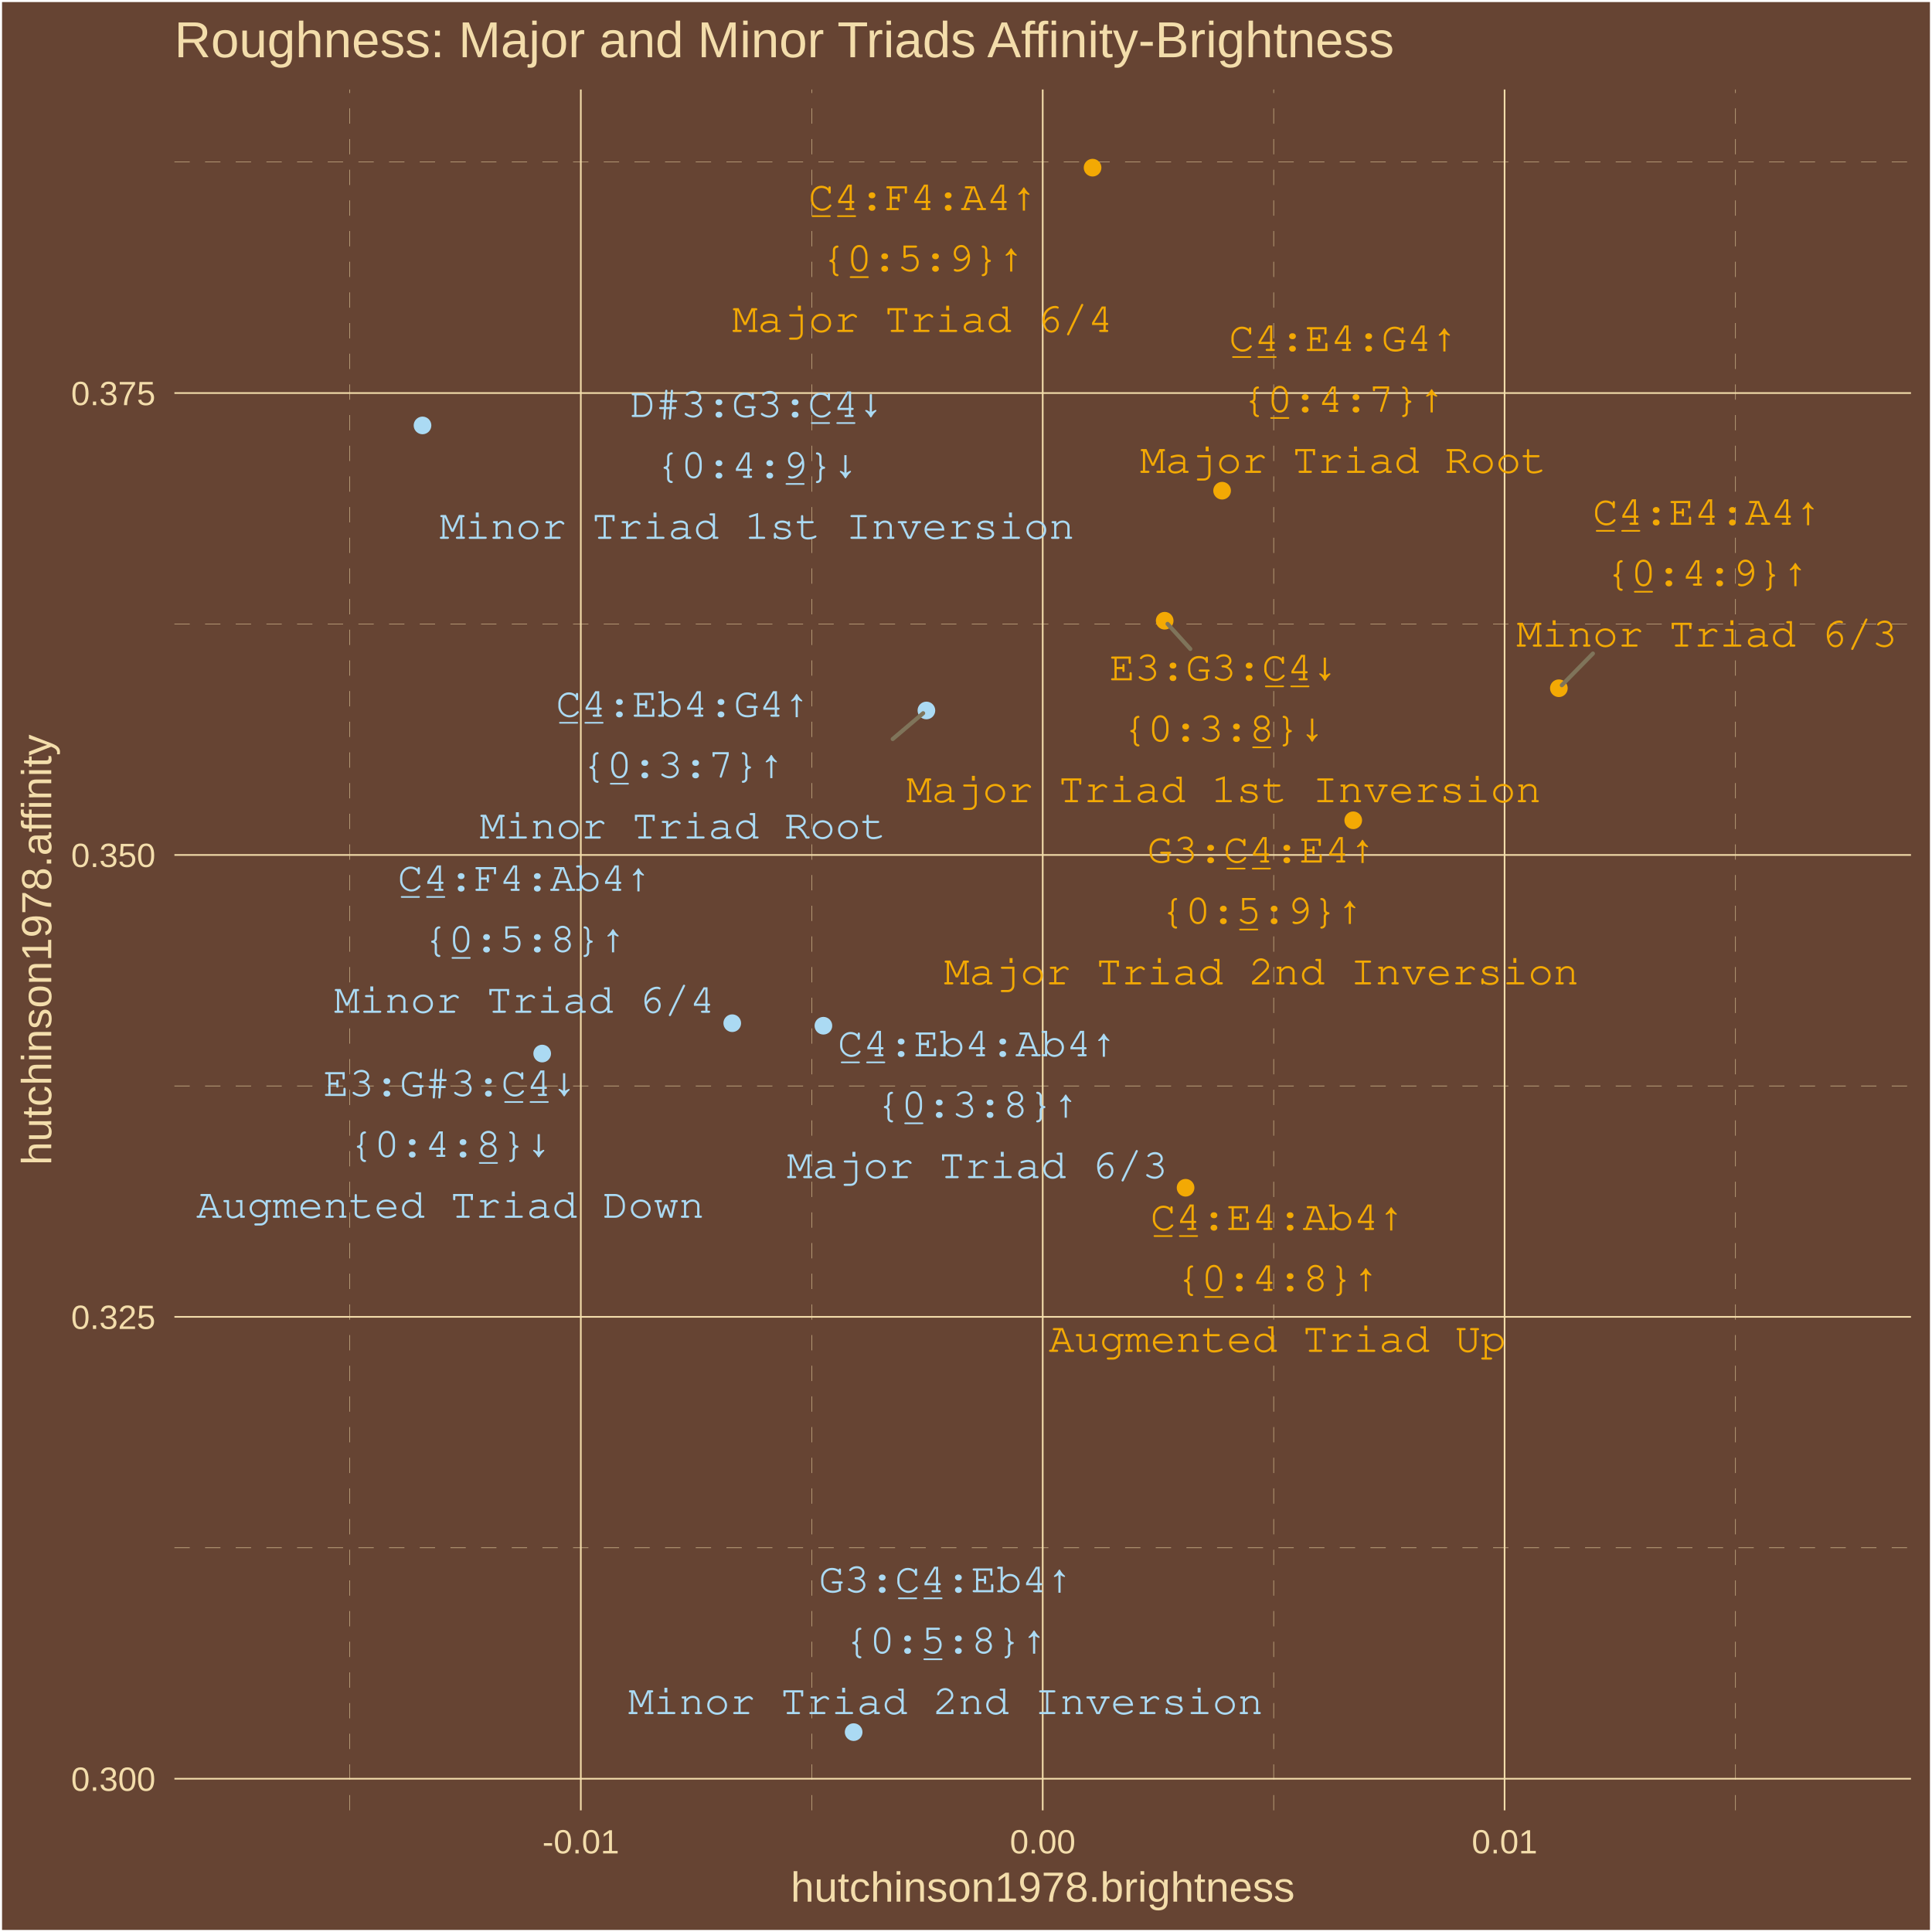
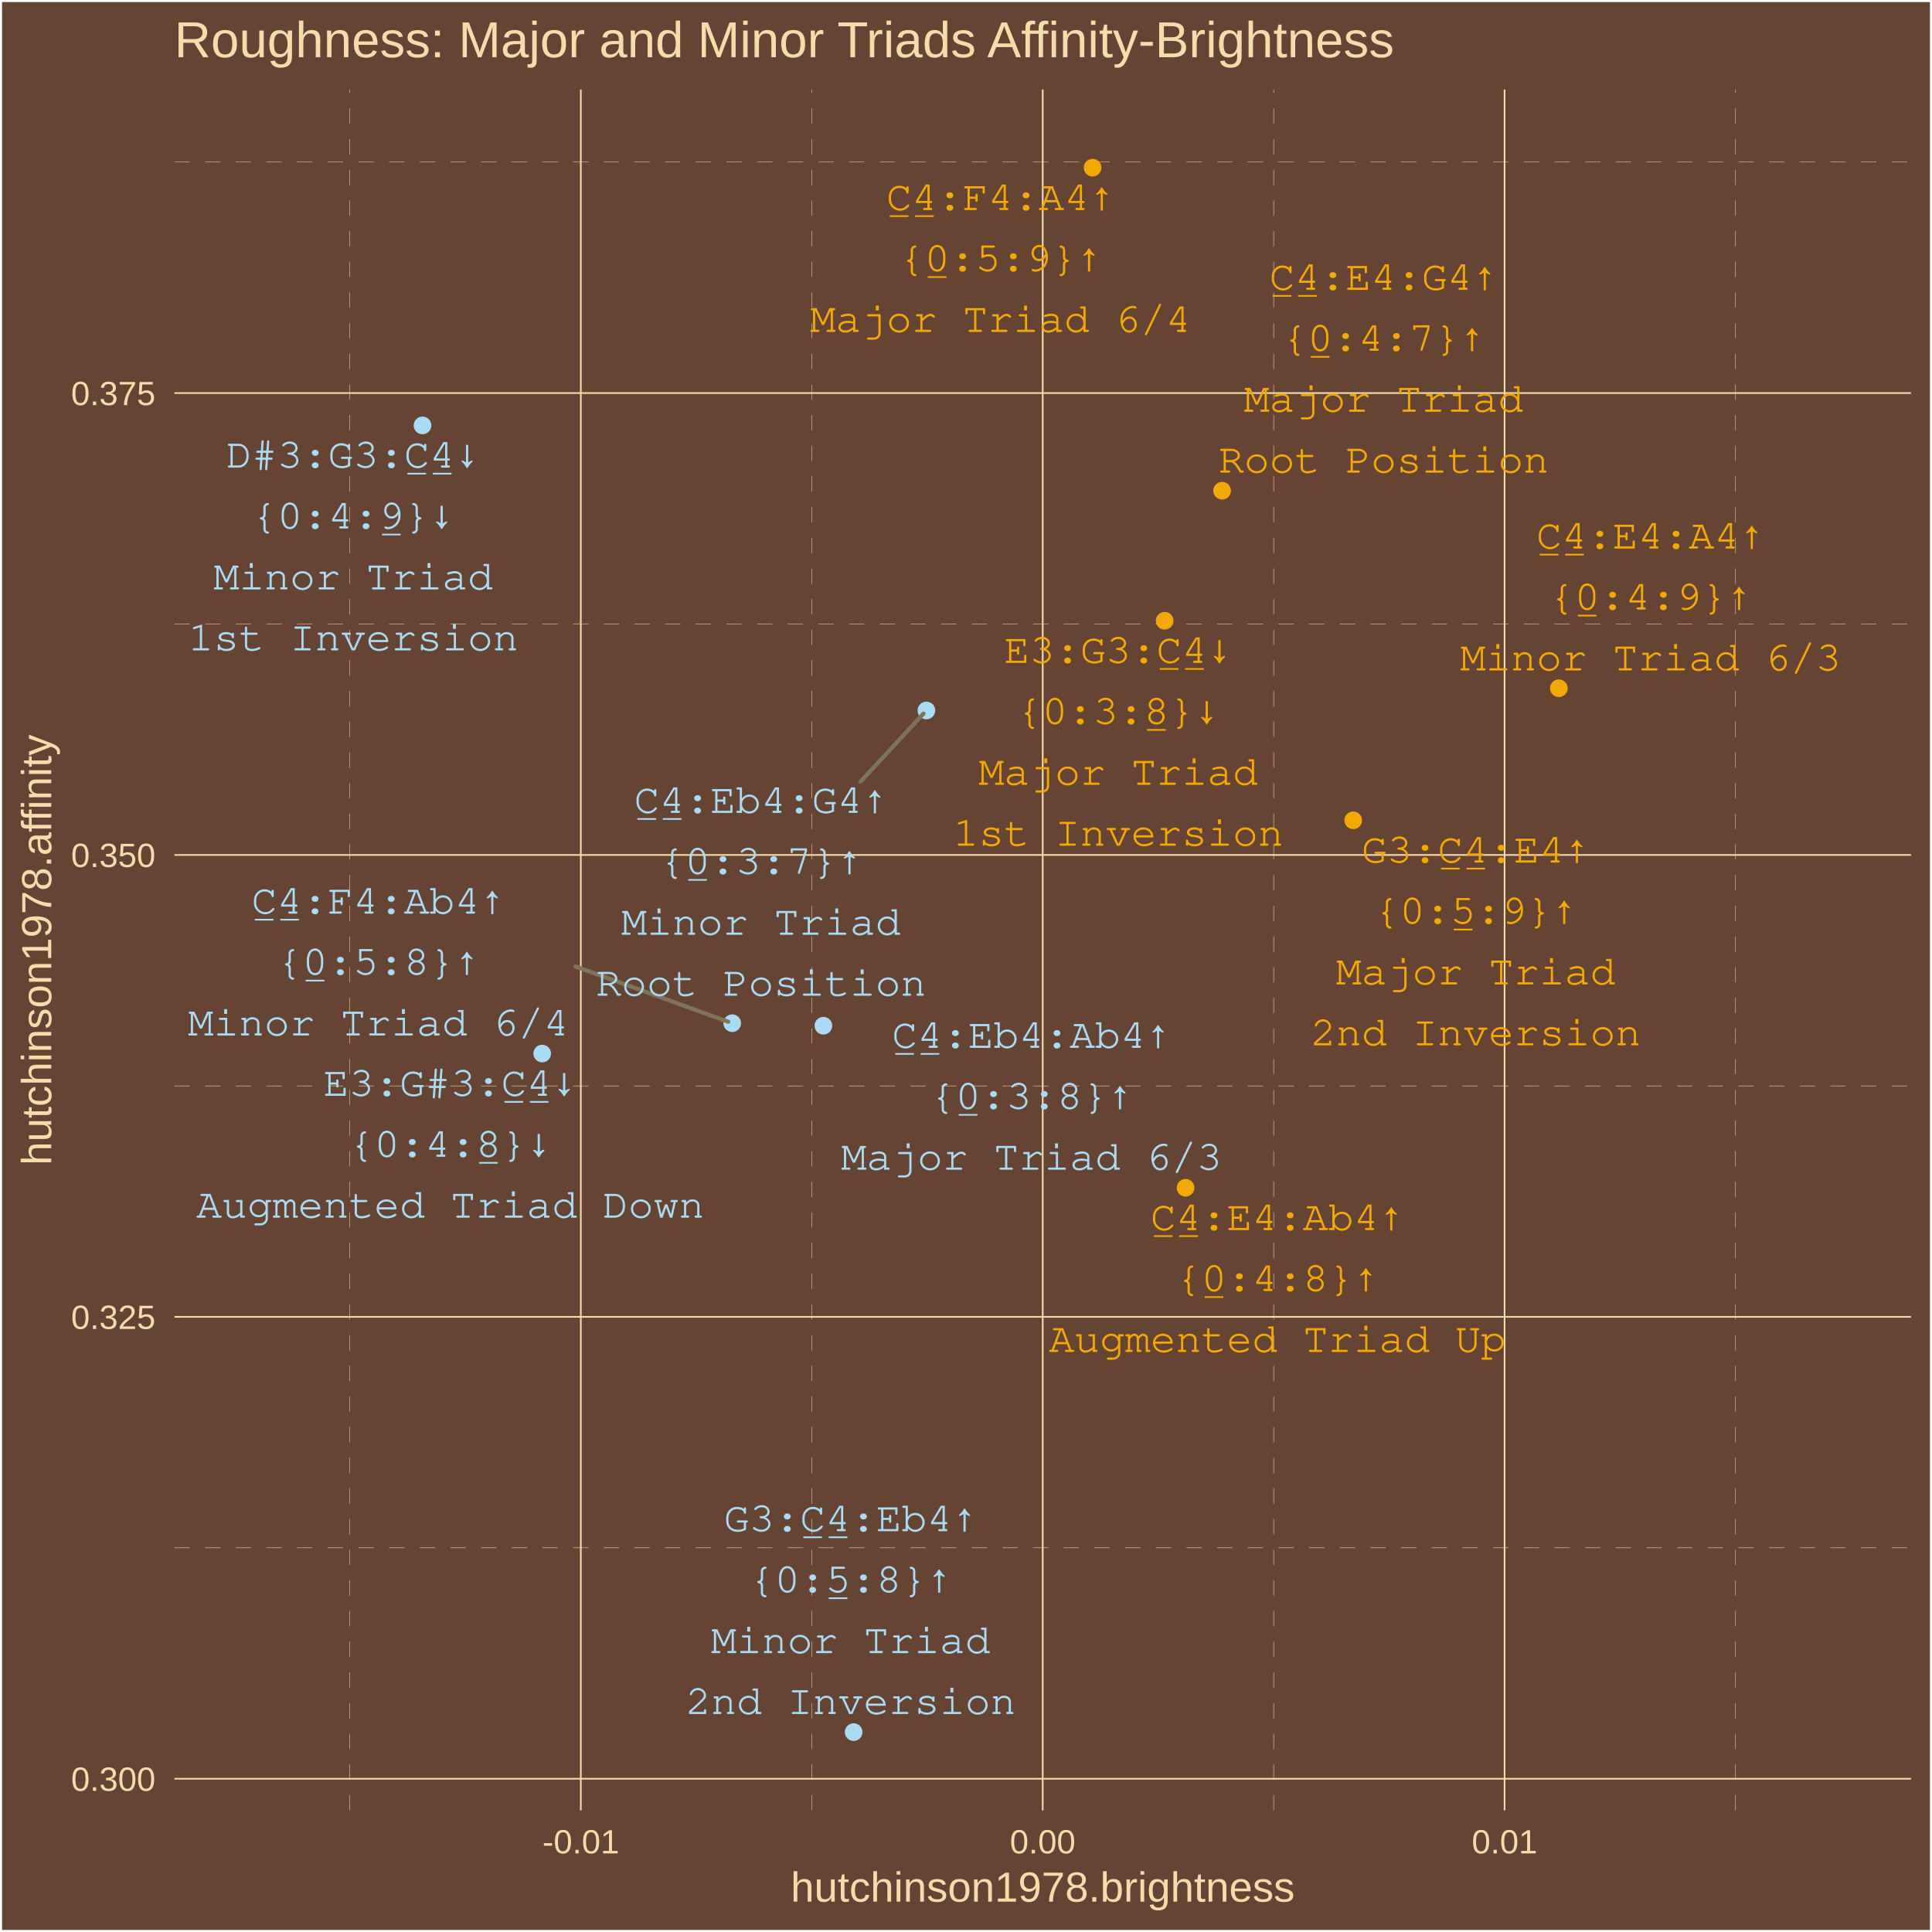
<svg xmlns="http://www.w3.org/2000/svg" class="svglite" width="504.00pt" height="504.00pt" viewBox="0 0 504.00 504.00">
  <defs>
    <style type="text/css">
    .svglite line, .svglite polyline, .svglite polygon, .svglite path, .svglite rect, .svglite circle {
      fill: none;
      stroke: #000000;
      stroke-linecap: round;
      stroke-linejoin: round;
      stroke-miterlimit: 10.00;
    }
    .svglite text {
      white-space: pre;
    }
  </style>
  </defs>
  <rect width="100%" height="100%" style="stroke: none; fill: #664433;" />
  <defs>
    <clipPath id="cpMC4wMHw1MDQuMDB8MC4wMHw1MDQuMDA=">
      <rect x="0.00" y="0.00" width="504.00" height="504.00" />
    </clipPath>
  </defs>
  <g clip-path="url(#cpMC4wMHw1MDQuMDB8MC4wMHw1MDQuMDA=)">
    <rect x="0.00" y="-0" width="504.00" height="504.00" style="stroke-width: 1.07; stroke: #FFFFFF; fill: #664433;" />
  </g>
  <defs>
    <clipPath id="cpNDUuNTB8NDk4LjUyfDIzLjM0fDQ3Mi4yNw==">
      <rect x="45.50" y="23.34" width="453.02" height="448.93" />
    </clipPath>
  </defs>
  <g clip-path="url(#cpNDUuNTB8NDk4LjUyfDIzLjM0fDQ3Mi4yNw==)">
    <rect x="45.50" y="23.34" width="453.02" height="448.93" style="stroke-width: 1.07; stroke: none; fill: #664433;" />
    <polyline points="45.50,403.77 498.52,403.77 " style="stroke-width: 0.11; stroke: #F3DDAB; stroke-dasharray: 4.00,4.00; stroke-linecap: butt;" />
    <polyline points="45.50,283.28 498.52,283.28 " style="stroke-width: 0.11; stroke: #F3DDAB; stroke-dasharray: 4.00,4.00; stroke-linecap: butt;" />
    <polyline points="45.50,162.78 498.52,162.78 " style="stroke-width: 0.11; stroke: #F3DDAB; stroke-dasharray: 4.00,4.00; stroke-linecap: butt;" />
    <polyline points="45.50,42.28 498.52,42.28 " style="stroke-width: 0.11; stroke: #F3DDAB; stroke-dasharray: 4.00,4.00; stroke-linecap: butt;" />
    <polyline points="91.27,472.27 91.27,23.34 " style="stroke-width: 0.11; stroke: #F3DDAB; stroke-dasharray: 4.00,4.00; stroke-linecap: butt;" />
    <polyline points="211.76,472.27 211.76,23.34 " style="stroke-width: 0.11; stroke: #F3DDAB; stroke-dasharray: 4.00,4.00; stroke-linecap: butt;" />
    <polyline points="332.26,472.27 332.26,23.34 " style="stroke-width: 0.11; stroke: #F3DDAB; stroke-dasharray: 4.00,4.00; stroke-linecap: butt;" />
    <polyline points="452.75,472.27 452.75,23.34 " style="stroke-width: 0.11; stroke: #F3DDAB; stroke-dasharray: 4.00,4.00; stroke-linecap: butt;" />
    <polyline points="45.50,464.02 498.52,464.02 " style="stroke-width: 0.43; stroke: #F3DDAB; stroke-linecap: butt;" />
    <polyline points="45.50,343.53 498.52,343.53 " style="stroke-width: 0.43; stroke: #F3DDAB; stroke-linecap: butt;" />
    <polyline points="45.50,223.03 498.52,223.03 " style="stroke-width: 0.43; stroke: #F3DDAB; stroke-linecap: butt;" />
    <polyline points="45.50,102.53 498.52,102.53 " style="stroke-width: 0.43; stroke: #F3DDAB; stroke-linecap: butt;" />
    <polyline points="151.52,472.27 151.52,23.34 " style="stroke-width: 0.43; stroke: #F3DDAB; stroke-linecap: butt;" />
    <polyline points="272.01,472.27 272.01,23.34 " style="stroke-width: 0.43; stroke: #F3DDAB; stroke-linecap: butt;" />
    <polyline points="392.50,472.27 392.50,23.34 " style="stroke-width: 0.43; stroke: #F3DDAB; stroke-linecap: butt;" />
    <circle cx="318.81" cy="128.01" r="1.95" style="stroke-width: 0.71; stroke: #F3A904; fill: #F3A904;" />
    <circle cx="303.83" cy="161.93" r="1.95" style="stroke-width: 0.71; stroke: #F3A904; fill: #F3A904;" />
    <circle cx="353.02" cy="213.99" r="1.95" style="stroke-width: 0.71; stroke: #F3A904; fill: #F3A904;" />
    <circle cx="214.80" cy="267.58" r="1.95" style="stroke-width: 0.71; stroke: #ABDAF3; fill: #ABDAF3;" />
    <circle cx="285.02" cy="43.74" r="1.95" style="stroke-width: 0.71; stroke: #F3A904; fill: #F3A904;" />
    <circle cx="309.28" cy="309.85" r="1.95" style="stroke-width: 0.71; stroke: #F3A904; fill: #F3A904;" />
    <circle cx="141.44" cy="274.84" r="1.95" style="stroke-width: 0.71; stroke: #ABDAF3; fill: #ABDAF3;" />
    <circle cx="241.67" cy="185.34" r="1.95" style="stroke-width: 0.71; stroke: #ABDAF3; fill: #ABDAF3;" />
    <circle cx="110.22" cy="110.98" r="1.95" style="stroke-width: 0.71; stroke: #ABDAF3; fill: #ABDAF3;" />
    <circle cx="222.69" cy="451.86" r="1.95" style="stroke-width: 0.71; stroke: #ABDAF3; fill: #ABDAF3;" />
    <circle cx="406.66" cy="179.54" r="1.95" style="stroke-width: 0.71; stroke: #F3A904; fill: #F3A904;" />
    <circle cx="191.02" cy="266.92" r="1.95" style="stroke-width: 0.71; stroke: #ABDAF3; fill: #ABDAF3;" />
-     <line x1="310.52" y1="169.29" x2="304.58" y2="162.75" style="stroke-width: 1.07; stroke: #7F745A;" />
-     <line x1="232.88" y1="192.79" x2="240.82" y2="186.06" style="stroke-width: 1.07; stroke: #7F745A;" />
-     <line x1="415.54" y1="170.49" x2="407.43" y2="178.75" style="stroke-width: 1.07; stroke: #7F745A;" />
-     <text x="350.41" y="91.56" text-anchor="middle" style="font-size: 11.04px; font-weight: 0;fill: #F3A904; font-family: &quot;Courier&quot;;" textLength="59.55px" lengthAdjust="spacingAndGlyphs">C̲4̲:E4:G4↑</text>
-     <text x="350.41" y="107.46" text-anchor="middle" style="font-size: 11.04px; font-weight: 0;fill: #F3A904; font-family: &quot;Courier&quot;;" textLength="52.93px" lengthAdjust="spacingAndGlyphs">{0̲:4:7}↑</text>
-     <text x="350.41" y="123.36" text-anchor="middle" style="font-size: 11.04px; font-weight: 0;fill: #F3A904; font-family: &quot;Courier&quot;;" textLength="105.87px" lengthAdjust="spacingAndGlyphs">Major Triad Root</text>
-     <text x="319.23" y="177.48" text-anchor="middle" style="font-size: 11.04px; font-weight: 0;fill: #F3A904; font-family: &quot;Courier&quot;;" textLength="59.55px" lengthAdjust="spacingAndGlyphs">E3:G3:C̲4̲↓</text>
-     <text x="319.23" y="193.38" text-anchor="middle" style="font-size: 11.04px; font-weight: 0;fill: #F3A904; font-family: &quot;Courier&quot;;" textLength="52.93px" lengthAdjust="spacingAndGlyphs">{0:3:8̲}↓</text>
-     <text x="319.23" y="209.27" text-anchor="middle" style="font-size: 11.04px; font-weight: 0;fill: #F3A904; font-family: &quot;Courier&quot;;" textLength="165.42px" lengthAdjust="spacingAndGlyphs">Major Triad 1st Inversion</text>
-     <text x="329.06" y="225.01" text-anchor="middle" style="font-size: 11.04px; font-weight: 0;fill: #F3A904; font-family: &quot;Courier&quot;;" textLength="59.55px" lengthAdjust="spacingAndGlyphs">G3:C̲4̲:E4↑</text>
-     <text x="329.06" y="240.91" text-anchor="middle" style="font-size: 11.04px; font-weight: 0;fill: #F3A904; font-family: &quot;Courier&quot;;" textLength="52.93px" lengthAdjust="spacingAndGlyphs">{0:5̲:9}↑</text>
-     <text x="329.06" y="256.80" text-anchor="middle" style="font-size: 11.04px; font-weight: 0;fill: #F3A904; font-family: &quot;Courier&quot;;" textLength="165.42px" lengthAdjust="spacingAndGlyphs">Major Triad 2nd Inversion</text>
-     <text x="254.95" y="275.56" text-anchor="middle" style="font-size: 11.04px; font-weight: 0;fill: #ABDAF3; font-family: &quot;Courier&quot;;" textLength="72.78px" lengthAdjust="spacingAndGlyphs">C̲4̲:Eb4:Ab4↑</text>
-     <text x="254.95" y="291.46" text-anchor="middle" style="font-size: 11.04px; font-weight: 0;fill: #ABDAF3; font-family: &quot;Courier&quot;;" textLength="52.93px" lengthAdjust="spacingAndGlyphs">{0̲:3:8}↑</text>
-     <text x="254.95" y="307.35" text-anchor="middle" style="font-size: 11.04px; font-weight: 0;fill: #ABDAF3; font-family: &quot;Courier&quot;;" textLength="99.25px" lengthAdjust="spacingAndGlyphs">Major Triad 6/3</text>
-     <text x="240.72" y="54.81" text-anchor="middle" style="font-size: 11.04px; font-weight: 0;fill: #F3A904; font-family: &quot;Courier&quot;;" textLength="59.55px" lengthAdjust="spacingAndGlyphs">C̲4̲:F4:A4↑</text>
-     <text x="240.72" y="70.71" text-anchor="middle" style="font-size: 11.04px; font-weight: 0;fill: #F3A904; font-family: &quot;Courier&quot;;" textLength="52.93px" lengthAdjust="spacingAndGlyphs">{0̲:5:9}↑</text>
-     <text x="240.72" y="86.61" text-anchor="middle" style="font-size: 11.04px; font-weight: 0;fill: #F3A904; font-family: &quot;Courier&quot;;" textLength="99.25px" lengthAdjust="spacingAndGlyphs">Major Triad 6/4</text>
-     <text x="333.23" y="320.87" text-anchor="middle" style="font-size: 11.04px; font-weight: 0;fill: #F3A904; font-family: &quot;Courier&quot;;" textLength="66.17px" lengthAdjust="spacingAndGlyphs">C̲4̲:E4:Ab4↑</text>
-     <text x="333.23" y="336.76" text-anchor="middle" style="font-size: 11.04px; font-weight: 0;fill: #F3A904; font-family: &quot;Courier&quot;;" textLength="52.93px" lengthAdjust="spacingAndGlyphs">{0̲:4:8}↑</text>
-     <text x="333.23" y="352.66" text-anchor="middle" style="font-size: 11.04px; font-weight: 0;fill: #F3A904; font-family: &quot;Courier&quot;;" textLength="119.10px" lengthAdjust="spacingAndGlyphs">Augmented Triad Up</text>
-     <text x="117.47" y="285.90" text-anchor="middle" style="font-size: 11.04px; font-weight: 0;fill: #ABDAF3; font-family: &quot;Courier&quot;;" textLength="66.17px" lengthAdjust="spacingAndGlyphs">E3:G#3:C̲4̲↓</text>
-     <text x="117.47" y="301.80" text-anchor="middle" style="font-size: 11.04px; font-weight: 0;fill: #ABDAF3; font-family: &quot;Courier&quot;;" textLength="52.93px" lengthAdjust="spacingAndGlyphs">{0:4:8̲}↓</text>
-     <text x="117.47" y="317.69" text-anchor="middle" style="font-size: 11.04px; font-weight: 0;fill: #ABDAF3; font-family: &quot;Courier&quot;;" textLength="132.34px" lengthAdjust="spacingAndGlyphs">Augmented Triad Down</text>
-     <text x="178.14" y="186.97" text-anchor="middle" style="font-size: 11.04px; font-weight: 0;fill: #ABDAF3; font-family: &quot;Courier&quot;;" textLength="66.17px" lengthAdjust="spacingAndGlyphs">C̲4̲:Eb4:G4↑</text>
-     <text x="178.14" y="202.87" text-anchor="middle" style="font-size: 11.04px; font-weight: 0;fill: #ABDAF3; font-family: &quot;Courier&quot;;" textLength="52.93px" lengthAdjust="spacingAndGlyphs">{0̲:3:7}↑</text>
-     <text x="178.14" y="218.76" text-anchor="middle" style="font-size: 11.04px; font-weight: 0;fill: #ABDAF3; font-family: &quot;Courier&quot;;" textLength="105.87px" lengthAdjust="spacingAndGlyphs">Minor Triad Root</text>
-     <text x="197.48" y="108.78" text-anchor="middle" style="font-size: 11.04px; font-weight: 0;fill: #ABDAF3; font-family: &quot;Courier&quot;;" textLength="66.17px" lengthAdjust="spacingAndGlyphs">D#3:G3:C̲4̲↓</text>
-     <text x="197.48" y="124.67" text-anchor="middle" style="font-size: 11.04px; font-weight: 0;fill: #ABDAF3; font-family: &quot;Courier&quot;;" textLength="52.93px" lengthAdjust="spacingAndGlyphs">{0:4:9̲}↓</text>
-     <text x="197.48" y="140.57" text-anchor="middle" style="font-size: 11.04px; font-weight: 0;fill: #ABDAF3; font-family: &quot;Courier&quot;;" textLength="165.42px" lengthAdjust="spacingAndGlyphs">Minor Triad 1st Inversion</text>
-     <text x="246.69" y="415.37" text-anchor="middle" style="font-size: 11.04px; font-weight: 0;fill: #ABDAF3; font-family: &quot;Courier&quot;;" textLength="66.17px" lengthAdjust="spacingAndGlyphs">G3:C̲4̲:Eb4↑</text>
-     <text x="246.69" y="431.27" text-anchor="middle" style="font-size: 11.04px; font-weight: 0;fill: #ABDAF3; font-family: &quot;Courier&quot;;" textLength="52.93px" lengthAdjust="spacingAndGlyphs">{0:5̲:8}↑</text>
-     <text x="246.69" y="447.16" text-anchor="middle" style="font-size: 11.04px; font-weight: 0;fill: #ABDAF3; font-family: &quot;Courier&quot;;" textLength="165.42px" lengthAdjust="spacingAndGlyphs">Minor Triad 2nd Inversion</text>
-     <text x="445.29" y="136.90" text-anchor="middle" style="font-size: 11.04px; font-weight: 0;fill: #F3A904; font-family: &quot;Courier&quot;;" textLength="59.55px" lengthAdjust="spacingAndGlyphs">C̲4̲:E4:A4↑</text>
-     <text x="445.29" y="152.79" text-anchor="middle" style="font-size: 11.04px; font-weight: 0;fill: #F3A904; font-family: &quot;Courier&quot;;" textLength="52.93px" lengthAdjust="spacingAndGlyphs">{0̲:4:9}↑</text>
-     <text x="445.29" y="168.69" text-anchor="middle" style="font-size: 11.04px; font-weight: 0;fill: #F3A904; font-family: &quot;Courier&quot;;" textLength="99.25px" lengthAdjust="spacingAndGlyphs">Minor Triad 6/3</text>
-     <text x="136.85" y="232.41" text-anchor="middle" style="font-size: 11.04px; font-weight: 0;fill: #ABDAF3; font-family: &quot;Courier&quot;;" textLength="66.17px" lengthAdjust="spacingAndGlyphs">C̲4̲:F4:Ab4↑</text>
-     <text x="136.85" y="248.31" text-anchor="middle" style="font-size: 11.04px; font-weight: 0;fill: #ABDAF3; font-family: &quot;Courier&quot;;" textLength="52.93px" lengthAdjust="spacingAndGlyphs">{0̲:5:8}↑</text>
-     <text x="136.85" y="264.21" text-anchor="middle" style="font-size: 11.04px; font-weight: 0;fill: #ABDAF3; font-family: &quot;Courier&quot;;" textLength="99.25px" lengthAdjust="spacingAndGlyphs">Minor Triad 6/4</text>
+     <line x1="224.51" y1="203.88" x2="240.92" y2="186.15" style="stroke-width: 1.07; stroke: #7F745A;" />
+     <line x1="150.15" y1="252.14" x2="189.98" y2="266.55" style="stroke-width: 1.07; stroke: #7F745A;" />
+     <text x="360.95" y="75.61" text-anchor="middle" style="font-size: 11.04px; font-weight: 0;fill: #F3A904; font-family: &quot;Courier&quot;;" textLength="59.55px" lengthAdjust="spacingAndGlyphs">C̲4̲:E4:G4↑</text>
+     <text x="360.95" y="91.51" text-anchor="middle" style="font-size: 11.04px; font-weight: 0;fill: #F3A904; font-family: &quot;Courier&quot;;" textLength="52.93px" lengthAdjust="spacingAndGlyphs">{0̲:4:7}↑</text>
+     <text x="360.95" y="107.41" text-anchor="middle" style="font-size: 11.04px; font-weight: 0;fill: #F3A904; font-family: &quot;Courier&quot;;" textLength="72.78px" lengthAdjust="spacingAndGlyphs">Major Triad</text>
+     <text x="360.95" y="123.30" text-anchor="middle" style="font-size: 11.04px; font-weight: 0;fill: #F3A904; font-family: &quot;Courier&quot;;" textLength="86.02px" lengthAdjust="spacingAndGlyphs">Root Position</text>
+     <text x="291.74" y="172.93" text-anchor="middle" style="font-size: 11.04px; font-weight: 0;fill: #F3A904; font-family: &quot;Courier&quot;;" textLength="59.55px" lengthAdjust="spacingAndGlyphs">E3:G3:C̲4̲↓</text>
+     <text x="291.74" y="188.83" text-anchor="middle" style="font-size: 11.04px; font-weight: 0;fill: #F3A904; font-family: &quot;Courier&quot;;" textLength="52.93px" lengthAdjust="spacingAndGlyphs">{0:3:8̲}↓</text>
+     <text x="291.74" y="204.73" text-anchor="middle" style="font-size: 11.04px; font-weight: 0;fill: #F3A904; font-family: &quot;Courier&quot;;" textLength="72.78px" lengthAdjust="spacingAndGlyphs">Major Triad</text>
+     <text x="291.74" y="220.62" text-anchor="middle" style="font-size: 11.04px; font-weight: 0;fill: #F3A904; font-family: &quot;Courier&quot;;" textLength="86.02px" lengthAdjust="spacingAndGlyphs">1st Inversion</text>
+     <text x="384.98" y="225.01" text-anchor="middle" style="font-size: 11.04px; font-weight: 0;fill: #F3A904; font-family: &quot;Courier&quot;;" textLength="59.55px" lengthAdjust="spacingAndGlyphs">G3:C̲4̲:E4↑</text>
+     <text x="384.98" y="240.91" text-anchor="middle" style="font-size: 11.04px; font-weight: 0;fill: #F3A904; font-family: &quot;Courier&quot;;" textLength="52.93px" lengthAdjust="spacingAndGlyphs">{0:5̲:9}↑</text>
+     <text x="384.98" y="256.81" text-anchor="middle" style="font-size: 11.04px; font-weight: 0;fill: #F3A904; font-family: &quot;Courier&quot;;" textLength="72.78px" lengthAdjust="spacingAndGlyphs">Major Triad</text>
+     <text x="384.98" y="272.70" text-anchor="middle" style="font-size: 11.04px; font-weight: 0;fill: #F3A904; font-family: &quot;Courier&quot;;" textLength="86.02px" lengthAdjust="spacingAndGlyphs">2nd Inversion</text>
+     <text x="269.10" y="273.35" text-anchor="middle" style="font-size: 11.04px; font-weight: 0;fill: #ABDAF3; font-family: &quot;Courier&quot;;" textLength="72.78px" lengthAdjust="spacingAndGlyphs">C̲4̲:Eb4:Ab4↑</text>
+     <text x="269.10" y="289.25" text-anchor="middle" style="font-size: 11.04px; font-weight: 0;fill: #ABDAF3; font-family: &quot;Courier&quot;;" textLength="52.93px" lengthAdjust="spacingAndGlyphs">{0̲:3:8}↑</text>
+     <text x="269.10" y="305.15" text-anchor="middle" style="font-size: 11.04px; font-weight: 0;fill: #ABDAF3; font-family: &quot;Courier&quot;;" textLength="99.25px" lengthAdjust="spacingAndGlyphs">Major Triad 6/3</text>
+     <text x="261.03" y="54.80" text-anchor="middle" style="font-size: 11.04px; font-weight: 0;fill: #F3A904; font-family: &quot;Courier&quot;;" textLength="59.55px" lengthAdjust="spacingAndGlyphs">C̲4̲:F4:A4↑</text>
+     <text x="261.03" y="70.70" text-anchor="middle" style="font-size: 11.04px; font-weight: 0;fill: #F3A904; font-family: &quot;Courier&quot;;" textLength="52.93px" lengthAdjust="spacingAndGlyphs">{0̲:5:9}↑</text>
+     <text x="261.03" y="86.60" text-anchor="middle" style="font-size: 11.04px; font-weight: 0;fill: #F3A904; font-family: &quot;Courier&quot;;" textLength="99.25px" lengthAdjust="spacingAndGlyphs">Major Triad 6/4</text>
+     <text x="333.25" y="320.89" text-anchor="middle" style="font-size: 11.04px; font-weight: 0;fill: #F3A904; font-family: &quot;Courier&quot;;" textLength="66.17px" lengthAdjust="spacingAndGlyphs">C̲4̲:E4:Ab4↑</text>
+     <text x="333.25" y="336.79" text-anchor="middle" style="font-size: 11.04px; font-weight: 0;fill: #F3A904; font-family: &quot;Courier&quot;;" textLength="52.93px" lengthAdjust="spacingAndGlyphs">{0̲:4:8}↑</text>
+     <text x="333.25" y="352.69" text-anchor="middle" style="font-size: 11.04px; font-weight: 0;fill: #F3A904; font-family: &quot;Courier&quot;;" textLength="119.10px" lengthAdjust="spacingAndGlyphs">Augmented Triad Up</text>
+     <text x="117.48" y="285.87" text-anchor="middle" style="font-size: 11.04px; font-weight: 0;fill: #ABDAF3; font-family: &quot;Courier&quot;;" textLength="66.17px" lengthAdjust="spacingAndGlyphs">E3:G#3:C̲4̲↓</text>
+     <text x="117.48" y="301.77" text-anchor="middle" style="font-size: 11.04px; font-weight: 0;fill: #ABDAF3; font-family: &quot;Courier&quot;;" textLength="52.93px" lengthAdjust="spacingAndGlyphs">{0:4:8̲}↓</text>
+     <text x="117.48" y="317.66" text-anchor="middle" style="font-size: 11.04px; font-weight: 0;fill: #ABDAF3; font-family: &quot;Courier&quot;;" textLength="132.34px" lengthAdjust="spacingAndGlyphs">Augmented Triad Down</text>
+     <text x="198.53" y="212.06" text-anchor="middle" style="font-size: 11.04px; font-weight: 0;fill: #ABDAF3; font-family: &quot;Courier&quot;;" textLength="66.17px" lengthAdjust="spacingAndGlyphs">C̲4̲:Eb4:G4↑</text>
+     <text x="198.53" y="227.96" text-anchor="middle" style="font-size: 11.04px; font-weight: 0;fill: #ABDAF3; font-family: &quot;Courier&quot;;" textLength="52.93px" lengthAdjust="spacingAndGlyphs">{0̲:3:7}↑</text>
+     <text x="198.53" y="243.86" text-anchor="middle" style="font-size: 11.04px; font-weight: 0;fill: #ABDAF3; font-family: &quot;Courier&quot;;" textLength="72.78px" lengthAdjust="spacingAndGlyphs">Minor Triad</text>
+     <text x="198.53" y="259.76" text-anchor="middle" style="font-size: 11.04px; font-weight: 0;fill: #ABDAF3; font-family: &quot;Courier&quot;;" textLength="86.02px" lengthAdjust="spacingAndGlyphs">Root Position</text>
+     <text x="92.16" y="121.98" text-anchor="middle" style="font-size: 11.04px; font-weight: 0;fill: #ABDAF3; font-family: &quot;Courier&quot;;" textLength="66.17px" lengthAdjust="spacingAndGlyphs">D#3:G3:C̲4̲↓</text>
+     <text x="92.16" y="137.87" text-anchor="middle" style="font-size: 11.04px; font-weight: 0;fill: #ABDAF3; font-family: &quot;Courier&quot;;" textLength="52.93px" lengthAdjust="spacingAndGlyphs">{0:4:9̲}↓</text>
+     <text x="92.16" y="153.77" text-anchor="middle" style="font-size: 11.04px; font-weight: 0;fill: #ABDAF3; font-family: &quot;Courier&quot;;" textLength="72.78px" lengthAdjust="spacingAndGlyphs">Minor Triad</text>
+     <text x="92.16" y="169.67" text-anchor="middle" style="font-size: 11.04px; font-weight: 0;fill: #ABDAF3; font-family: &quot;Courier&quot;;" textLength="86.02px" lengthAdjust="spacingAndGlyphs">1st Inversion</text>
+     <text x="221.93" y="399.45" text-anchor="middle" style="font-size: 11.04px; font-weight: 0;fill: #ABDAF3; font-family: &quot;Courier&quot;;" textLength="66.17px" lengthAdjust="spacingAndGlyphs">G3:C̲4̲:Eb4↑</text>
+     <text x="221.93" y="415.35" text-anchor="middle" style="font-size: 11.04px; font-weight: 0;fill: #ABDAF3; font-family: &quot;Courier&quot;;" textLength="52.93px" lengthAdjust="spacingAndGlyphs">{0:5̲:8}↑</text>
+     <text x="221.93" y="431.25" text-anchor="middle" style="font-size: 11.04px; font-weight: 0;fill: #ABDAF3; font-family: &quot;Courier&quot;;" textLength="72.78px" lengthAdjust="spacingAndGlyphs">Minor Triad</text>
+     <text x="221.93" y="447.14" text-anchor="middle" style="font-size: 11.04px; font-weight: 0;fill: #ABDAF3; font-family: &quot;Courier&quot;;" textLength="86.02px" lengthAdjust="spacingAndGlyphs">2nd Inversion</text>
+     <text x="430.60" y="143.11" text-anchor="middle" style="font-size: 11.04px; font-weight: 0;fill: #F3A904; font-family: &quot;Courier&quot;;" textLength="59.55px" lengthAdjust="spacingAndGlyphs">C̲4̲:E4:A4↑</text>
+     <text x="430.60" y="159.01" text-anchor="middle" style="font-size: 11.04px; font-weight: 0;fill: #F3A904; font-family: &quot;Courier&quot;;" textLength="52.93px" lengthAdjust="spacingAndGlyphs">{0̲:4:9}↑</text>
+     <text x="430.60" y="174.90" text-anchor="middle" style="font-size: 11.04px; font-weight: 0;fill: #F3A904; font-family: &quot;Courier&quot;;" textLength="99.25px" lengthAdjust="spacingAndGlyphs">Minor Triad 6/3</text>
+     <text x="98.73" y="238.34" text-anchor="middle" style="font-size: 11.04px; font-weight: 0;fill: #ABDAF3; font-family: &quot;Courier&quot;;" textLength="66.17px" lengthAdjust="spacingAndGlyphs">C̲4̲:F4:Ab4↑</text>
+     <text x="98.73" y="254.23" text-anchor="middle" style="font-size: 11.04px; font-weight: 0;fill: #ABDAF3; font-family: &quot;Courier&quot;;" textLength="52.93px" lengthAdjust="spacingAndGlyphs">{0̲:5:8}↑</text>
+     <text x="98.73" y="270.13" text-anchor="middle" style="font-size: 11.04px; font-weight: 0;fill: #ABDAF3; font-family: &quot;Courier&quot;;" textLength="99.25px" lengthAdjust="spacingAndGlyphs">Minor Triad 6/4</text>
  </g>
  <g clip-path="url(#cpMC4wMHw1MDQuMDB8MC4wMHw1MDQuMDA=)">
    <text x="40.57" y="467.18" text-anchor="end" style="font-size: 8.80px;fill: #F3DDAB; font-family: &quot;Arial&quot;;" textLength="22.02px" lengthAdjust="spacingAndGlyphs">0.300</text>
    <text x="40.57" y="346.68" text-anchor="end" style="font-size: 8.80px;fill: #F3DDAB; font-family: &quot;Arial&quot;;" textLength="22.02px" lengthAdjust="spacingAndGlyphs">0.325</text>
    <text x="40.57" y="226.18" text-anchor="end" style="font-size: 8.80px;fill: #F3DDAB; font-family: &quot;Arial&quot;;" textLength="22.02px" lengthAdjust="spacingAndGlyphs">0.350</text>
    <text x="40.57" y="105.69" text-anchor="end" style="font-size: 8.80px;fill: #F3DDAB; font-family: &quot;Arial&quot;;" textLength="22.02px" lengthAdjust="spacingAndGlyphs">0.375</text>
    <text x="151.52" y="483.50" text-anchor="middle" style="font-size: 8.80px;fill: #F3DDAB; font-family: &quot;Arial&quot;;" textLength="20.06px" lengthAdjust="spacingAndGlyphs">-0.01</text>
    <text x="272.01" y="483.50" text-anchor="middle" style="font-size: 8.80px;fill: #F3DDAB; font-family: &quot;Arial&quot;;" textLength="17.13px" lengthAdjust="spacingAndGlyphs">0.00</text>
    <text x="392.50" y="483.50" text-anchor="middle" style="font-size: 8.80px;fill: #F3DDAB; font-family: &quot;Arial&quot;;" textLength="17.13px" lengthAdjust="spacingAndGlyphs">0.01</text>
    <text x="272.01" y="496.09" text-anchor="middle" style="font-size: 11.00px;fill: #F3DDAB; font-family: &quot;Arial&quot;;" textLength="131.51px" lengthAdjust="spacingAndGlyphs">hutchinson1978.brightness</text>
    <text transform="translate(13.37,247.80) rotate(-90)" text-anchor="middle" style="font-size: 11.00px;fill: #F3DDAB; font-family: &quot;Arial&quot;;" textLength="112.53px" lengthAdjust="spacingAndGlyphs">hutchinson1978.affinity</text>
    <text x="45.50" y="14.94" style="font-size: 13.20px;fill: #F3DDAB; font-family: &quot;Arial&quot;;" textLength="319.65px" lengthAdjust="spacingAndGlyphs">Roughness: Major and Minor Triads Affinity-Brightness</text>
  </g>
</svg>
